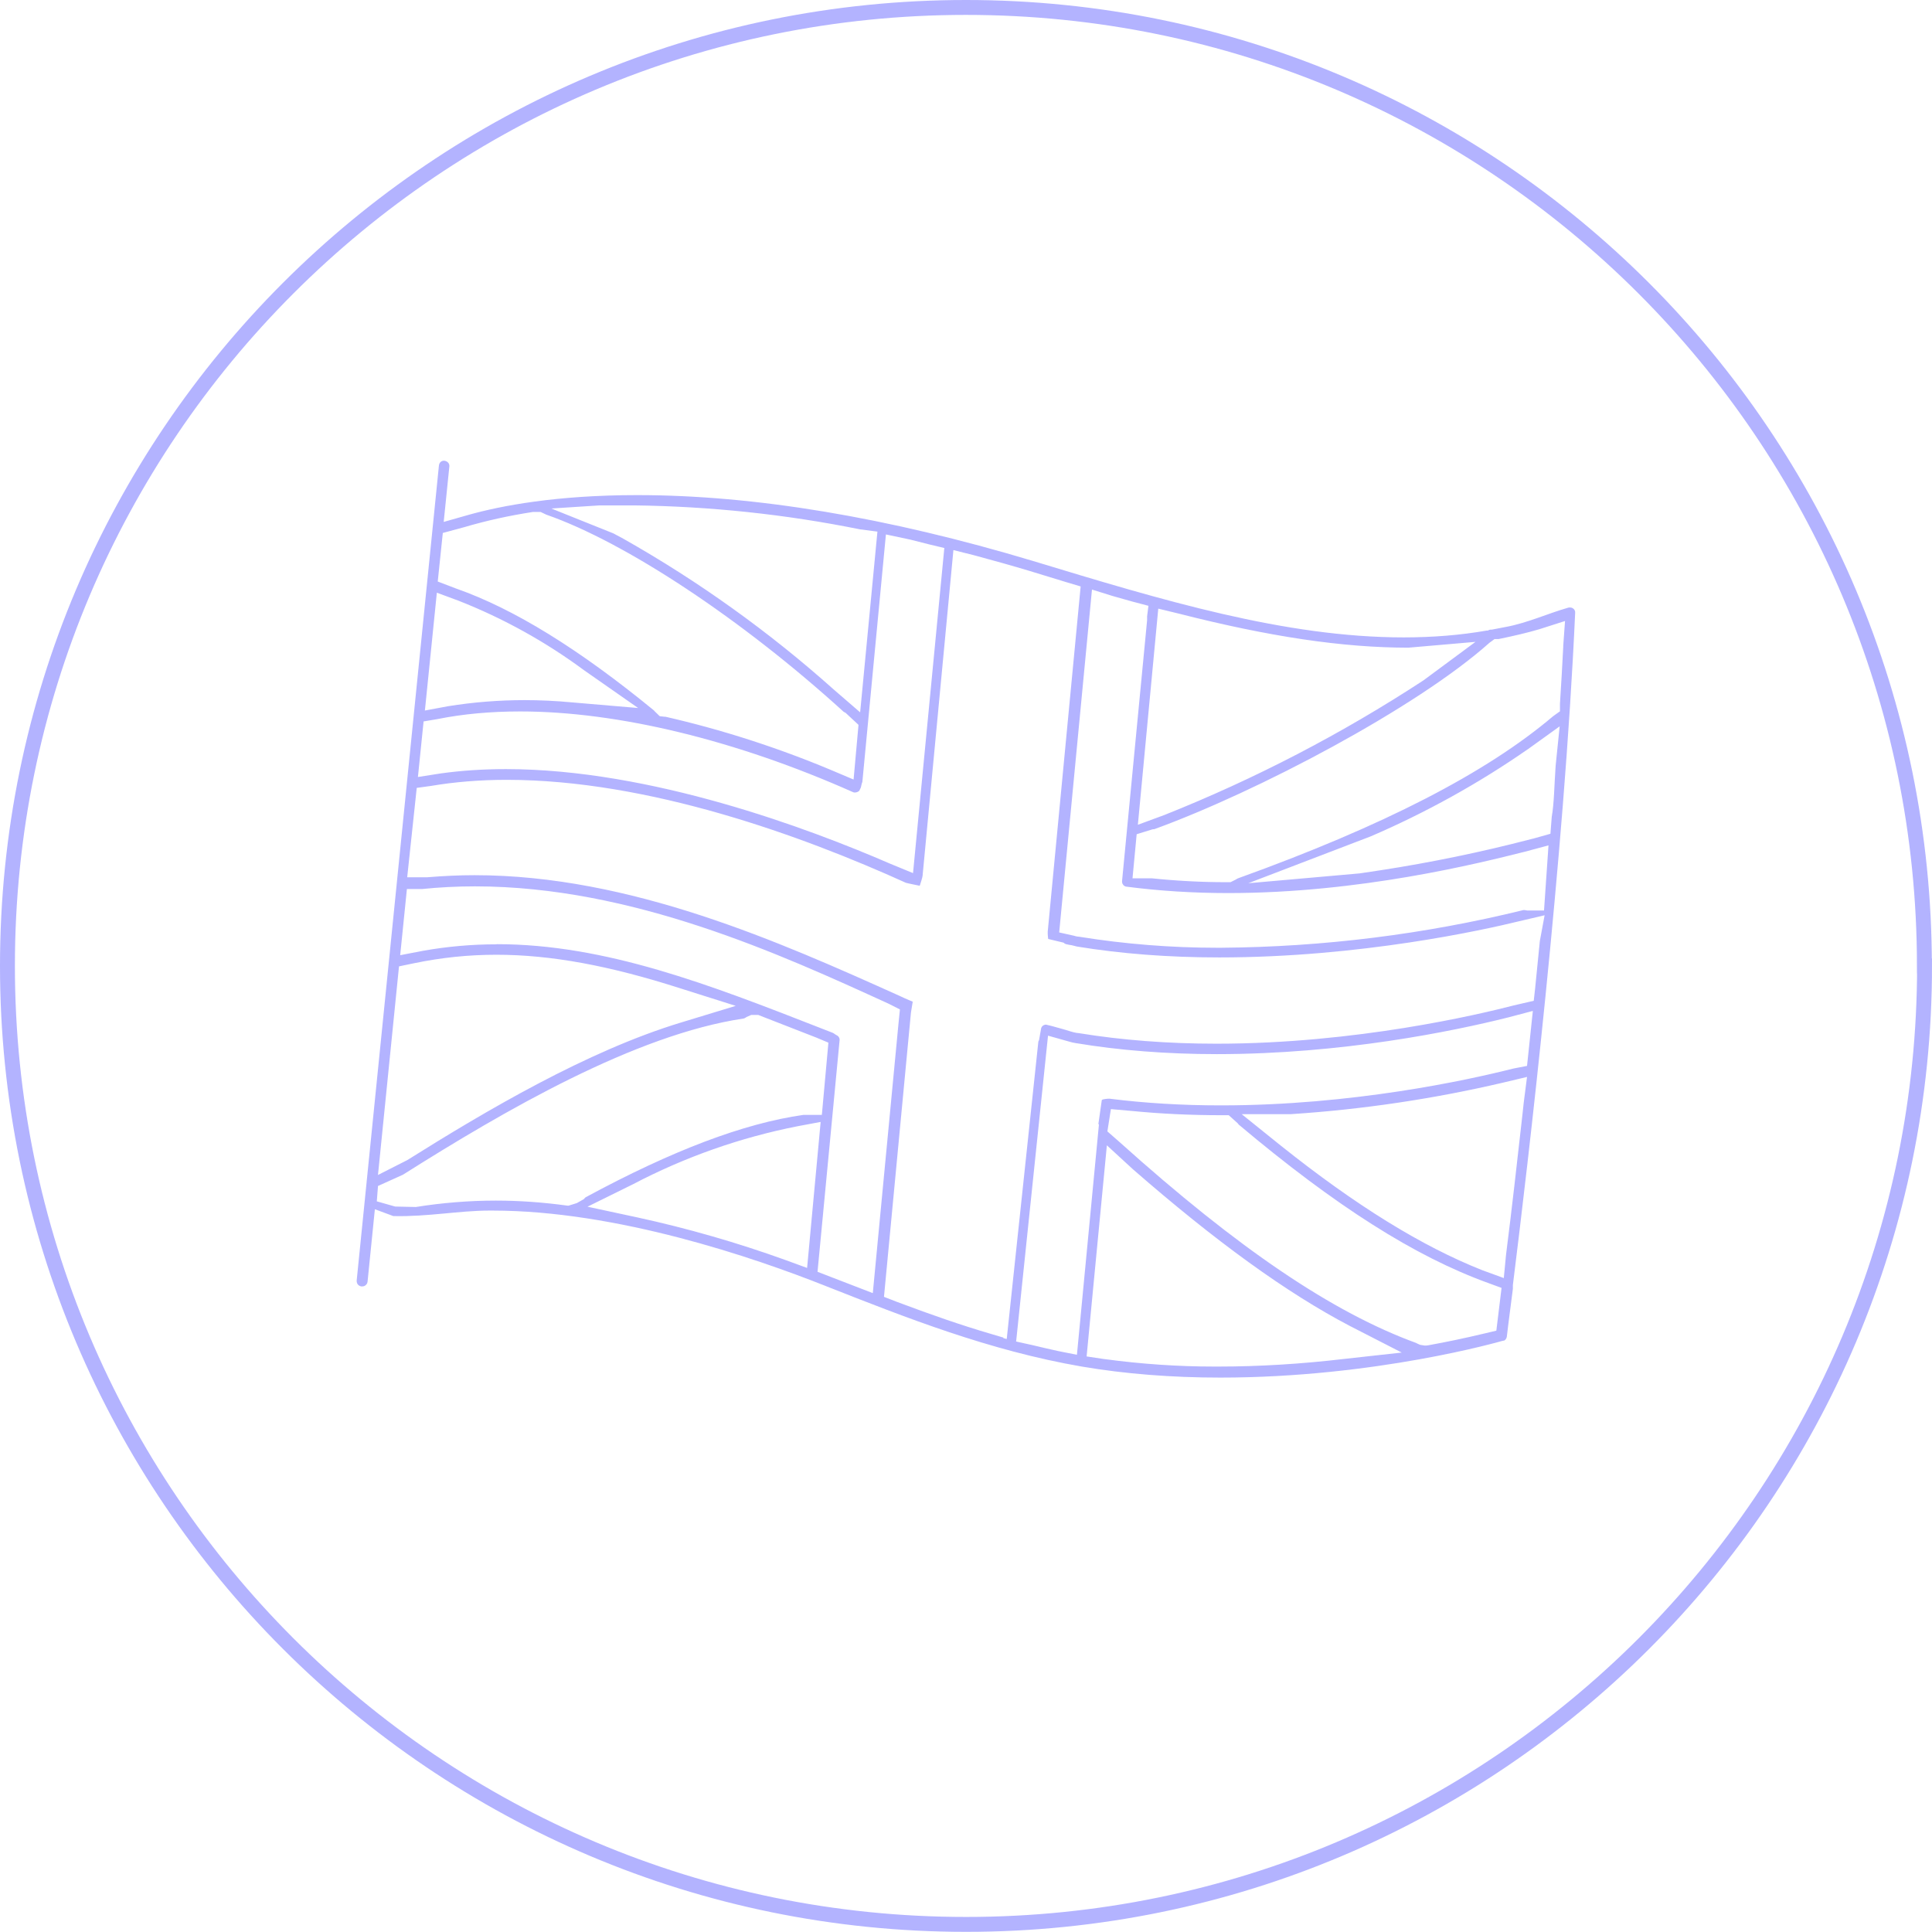
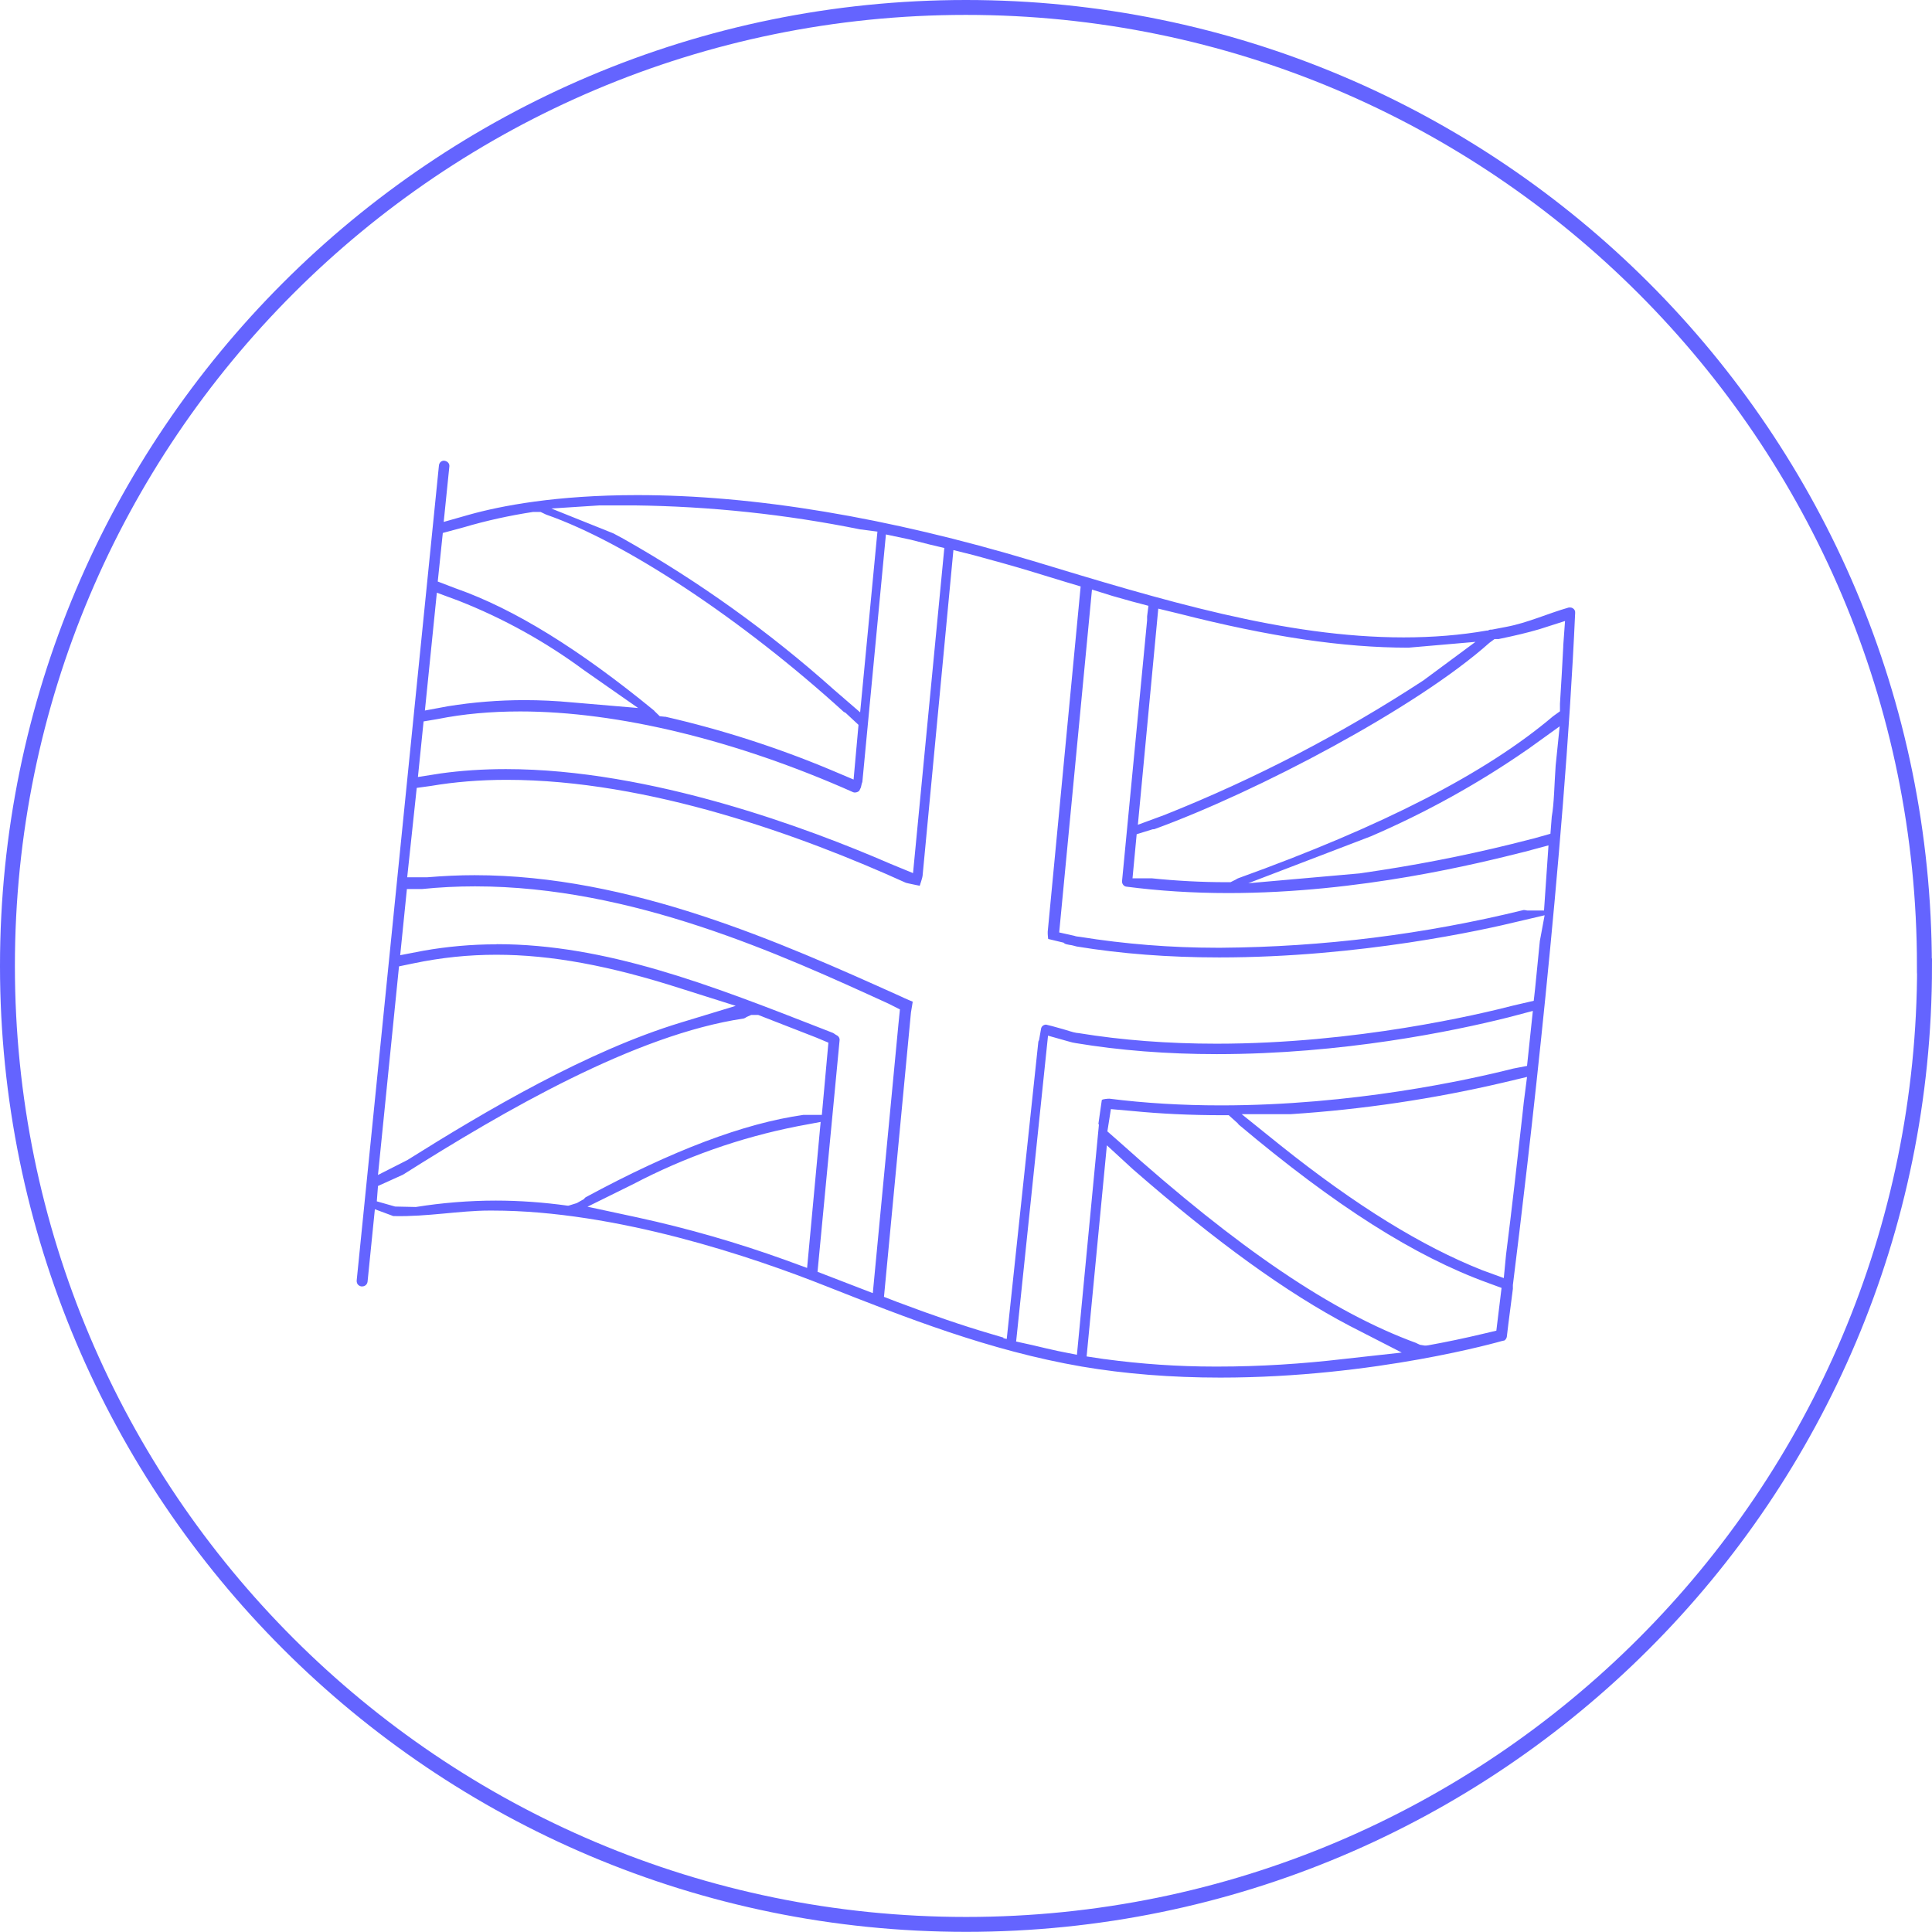
<svg xmlns="http://www.w3.org/2000/svg" id="Layer_2" data-name="Layer 2" viewBox="0 0 129.67 129.66">
  <defs>
    <style>
      .cls-1 {
        fill: none;
-         stroke: #b3b3ff;
+         stroke: #6464ff;
        stroke-miterlimit: 10;
      }

      .cls-2 {
-         fill: #b3b3ff;
+         fill: #6464ff;
        stroke-width: 0px;
      }
    </style>
  </defs>
  <g id="Layer_2-2" data-name="Layer 2">
    <path class="cls-1" d="m129.17,64.83c0,35.53-28.8,64.33-64.33,64.33S.5,100.36.5,64.83,29.3.5,64.83.5s64.33,28.8,64.33,64.33h0Z" />
    <path class="cls-2" d="m81.91,92.46c-3.29,0-6.42-.25-9.3-.74-6.21-1.07-11.8-3.28-17.2-5.41-4.81-1.91-14.02-5.06-22.36-5.06h-.22c-1.96,0-4.15.42-6.37.37-.05,0-.09,0-.14-.03l-1.16-.43-.49,4.86c-.01.13-.1.25-.23.3l-.1.02h-.1c-.12-.02-.2-.1-.23-.14-.03-.04-.08-.13-.07-.26l5.52-54.7c.02-.19.16-.32.34-.32.23.02.38.19.36.38l-.38,3.73,1.69-.48c2.14-.6,5.85-1.32,11.3-1.32,7.86,0,16.8,1.49,26.56,4.42,8.7,2.64,16.92,5.13,24.88,5.13,1.94,0,3.82-.15,5.58-.46h.08s.07-.04.07-.04c.03-.01.07-.02.1-.02h.08s.99-.19.99-.19c1.43-.27,2.76-.89,4.16-1.29.03,0,.06-.01.1-.01.07,0,.14.02.2.06.11.07.16.18.15.3-.74,16.45-3.17,37.04-4.18,45.12v.06s0,.19,0,.19l-.3,2.33c-.07.55-.11.9-.12,1v-.11c0,.1-.06.19-.15.25l-.15.03c-.07.02-8.5,2.46-18.92,2.46Zm-7.76-1.24c2.44.33,4.92.5,7.38.5h.21c2.81,0,5.65-.18,8.45-.51l3.89-.43-3.49-1.79c-4.22-2.21-8.99-5.66-14.56-10.52l-1.74-1.6-1.36,14.17,1.2.18Zm-4.9-.95c.57.14,1.15.27,1.73.4l.1.02,1.2.24,1.48-15.49,1.39,1.22c7.96,7.15,14.29,11.43,19.91,13.48l.05.03.2.09.31.05h.09l.16-.02c1.22-.22,2.41-.47,3.63-.76l.93-.22.35-2.87-.9-.33c-4.92-1.78-10.24-5.16-16.74-10.63l-.07-.09-.6-.54h-.4c-2.22,0-4.2-.1-6.04-.28l-1.47-.13-.24,1.52-.6-.52.23-1.61c.07-.07.41-.09.51-.09,2.38.3,4.88.45,7.48.45,8.83,0,16.58-1.7,19.62-2.47l.93-.18.39-3.69-1.67.44c-3.67.92-11.11,2.46-19.54,2.46-3.34,0-6.53-.25-9.47-.74-.16-.02-.3-.06-.44-.1l-1.42-.4-2.13,20.43c0,.07-.03.14-.08.2l-.4.15-.17-.34,2.13-20.03s.02-.08.05-.12l.13-.74c.02-.17.17-.29.34-.29.2.04.52.13,1.09.29l.24.07c.41.13.65.2.86.21,2.87.47,5.99.71,9.25.71,9.36,0,17.63-1.97,19.95-2.57l1.34-.31.09-.8.32-3.22.04-.21.28-1.51-1.75.41c-2.33.57-10.63,2.42-20.09,2.42-3.41,0-6.62-.25-9.54-.73-.07-.01-.12-.03-.16-.04-.09-.02-.21-.06-.34-.07l-.19-.04c-.09-.02-.16-.05-.21-.11l-1.04-.25s-.04-.32-.03-.49l2.21-23.17-.94-.28-2.52-.77c-1.13-.34-2.35-.68-3.72-1.05l-1.36-.34-2.07,21.87c0,.09-.19.66-.19.66,0,0-.89-.18-.93-.2-6.97-3.16-17.27-6.91-26.79-6.91-1.79,0-3.5.14-5.09.41l-.95.13-.64,6h1.34c1.1-.09,2.14-.14,3.18-.14,10.47,0,20.5,4.49,28.55,8.11l.3.14c.08.04.56.24.56.24,0,0-.11.65-.12.73l-1.81,19.08.85.33c2.47.93,4.4,1.59,6.27,2.14l.91.27-.03.03.7.17.22.07h0s.95.21.95.21Zm-35.91-26.9c7.31,0,14.31,2.73,21.73,5.63l.82.32s.08.04.12.07l.07.05.07.04c.14.06.22.21.2.35l-1.48,15.53,3.71,1.43,1.72-18.05.1-.99-.75-.38c-7.26-3.32-17.22-7.88-27.77-7.88-1.2,0-2.4.06-3.56.18h-1.01l-.45,4.44,1.56-.3c1.58-.28,3.23-.43,4.89-.43Zm52.61,13.51c5.06,4.04,9.49,6.77,13.53,8.37l1.45.53.15-1.56c.39-3.06.75-6.28,1.1-9.4l.09-.83.22-1.71-1.64.39c-4.66,1.09-9.45,1.8-14.23,2.11h-3.28s2.61,2.1,2.61,2.1Zm-32.42-1.29c-3.86.76-7.57,2.07-11.04,3.89l-3.06,1.51,3.35.72c3.36.73,6.7,1.69,9.94,2.86l1.45.53.91-9.8-1.55.29Zm-3.44-7.32l-.08.05s-.06.03-.1.04c-7.27,1.08-16.04,6.17-22.86,10.48l-1.68.76-.08,1.03,1.23.35,1.39.03c1.75-.28,3.57-.43,5.37-.43,1.6,0,3.22.12,4.81.34h.07s.55-.17.55-.17l.48-.27c.06-.08.09-.11.13-.13,5.83-3.15,10.6-4.95,14.59-5.52h.15s1.1,0,1.1,0l.44-4.85-.81-.34-3.9-1.52h-.47l-.32.14Zm-24.72,10.59l1.97-1c5.29-3.32,12.07-7.32,18.36-9.23l3.68-1.12-3.67-1.16c-4.79-1.54-8.73-2.27-12.39-2.27-1.89,0-3.71.19-5.58.58l-.96.2-1.41,13.99Zm45.71-16.28l1.03.23c.07.03.23.06.38.07,2.99.48,6.09.73,9.17.73h.3c6.83-.05,13.65-.9,20.29-2.53h.08s.17.03.17.03h1.13l.3-4.37-1.61.43c-3.03.76-11.01,2.77-19.89,2.77-2.38,0-4.67-.15-6.83-.43-.09-.01-.17-.06-.22-.13-.06-.08-.08-.17-.07-.26l1.68-17.49v-.26s.09-.71.09-.71l-1.1-.29-1.31-.37-1.38-.43-2.2,23.01Zm4.94-3.63h1.29c1.64.17,3.35.26,4.97.26h.31l.36-.18c.05-.04.11-.07.17-.09,9.71-3.5,16.63-7.06,21.12-10.87l.46-.33v-.51c.08-1.3.16-2.57.22-3.82v-.07s.12-1.66.12-1.66l-1.72.55c-.78.23-1.66.44-2.73.66h-.28l-.34.25c-4.91,4.38-15.59,10-22.49,12.51,0,0-.06,0-.12.01l-1.07.33-.28,2.97Zm26.53-8.67c-3.29,2.29-6.85,4.26-10.54,5.85l-8.23,3.15,7.47-.66,1.4-.21c3.38-.52,6.77-1.22,10.07-2.08l.24-.06,1.1-.31.09-1.15c.16-.88.17-2.15.26-3.42l.27-2.64-2.14,1.54Zm-68.59,1.34c9.73,0,20.35,3.99,25.81,6.36l1.51.62,2.1-21.82-1.01-.24-1.26-.32-1.65-.35-1.58,16.6s-.02.08-.04.12l-.06.26-.11.23s-.08.06-.13.08c-.06.02-.1.03-.15.03s-.09,0-.13-.02c-7.84-3.49-15.79-5.42-22.35-5.42-1.98,0-3.84.17-5.53.51l-.95.16-.38,3.73,1.53-.24c1.36-.19,2.84-.29,4.37-.29Zm42.4,3.74l1.79-.66c6.08-2.42,11.92-5.46,17.38-9.03l3.5-2.59-4.5.39c-4.4,0-9.31-.73-15.43-2.29l-1.36-.33-1.37,14.51Zm-31.72-7.26c3.81.87,7.56,2.08,11.16,3.59l1.49.63.33-3.67-.87-.81s-.09-.04-.13-.07c-6.79-6.18-14.62-11.37-19.96-13.23l-.38-.18h-.5c-1.57.24-3.13.58-4.65,1.03l-1.41.38-.34,3.26,1.23.47s0,0,.03.01c3.86,1.36,8.21,4.04,13.26,8.18l.04.05.34.33.37.04Zm-7.66-13.98l4.19,1.68.67.36c5.03,2.84,9.79,6.25,14.12,10.12l1.77,1.53,1.16-12.13-1.16-.15c-4.99-1.01-10.1-1.55-15.18-1.61h-2.3l-3.25.21Zm-8.47,13.57l1.56-.29c1.67-.27,3.41-.41,5.13-.41,1.05,0,2.12.05,3.17.15l4.46.38-3.65-2.55c-2.57-1.9-5.4-3.47-8.4-4.65l-1.46-.54-.8,7.89Z" />
  </g>
</svg>
